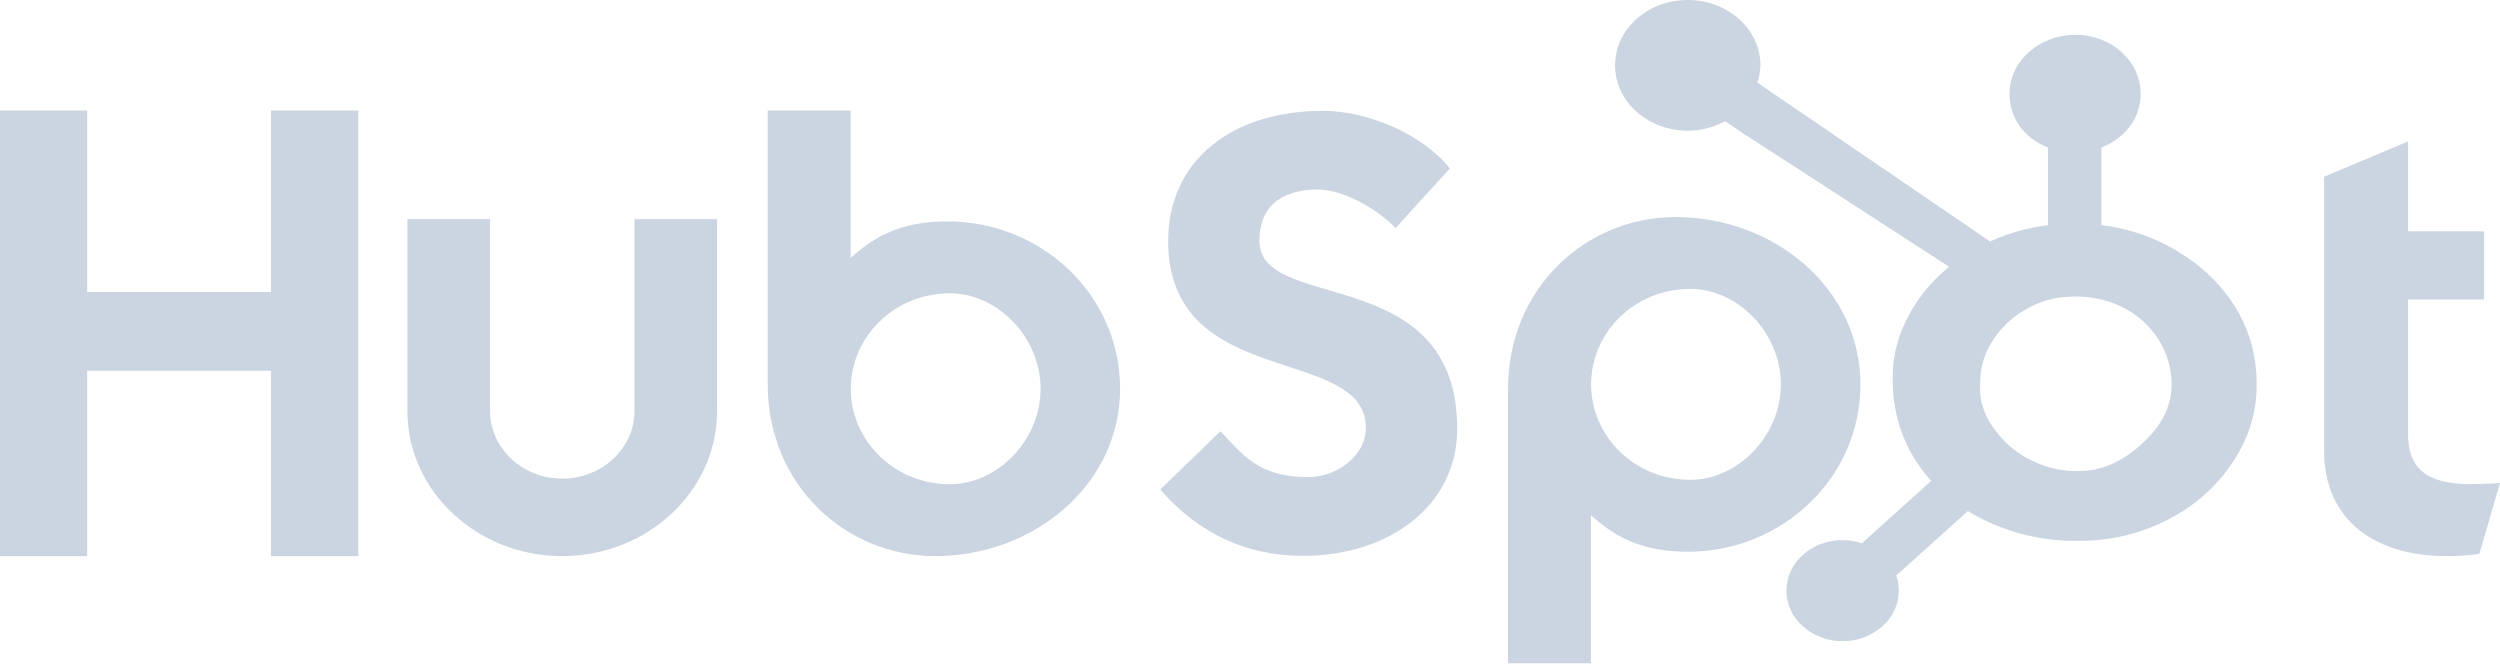
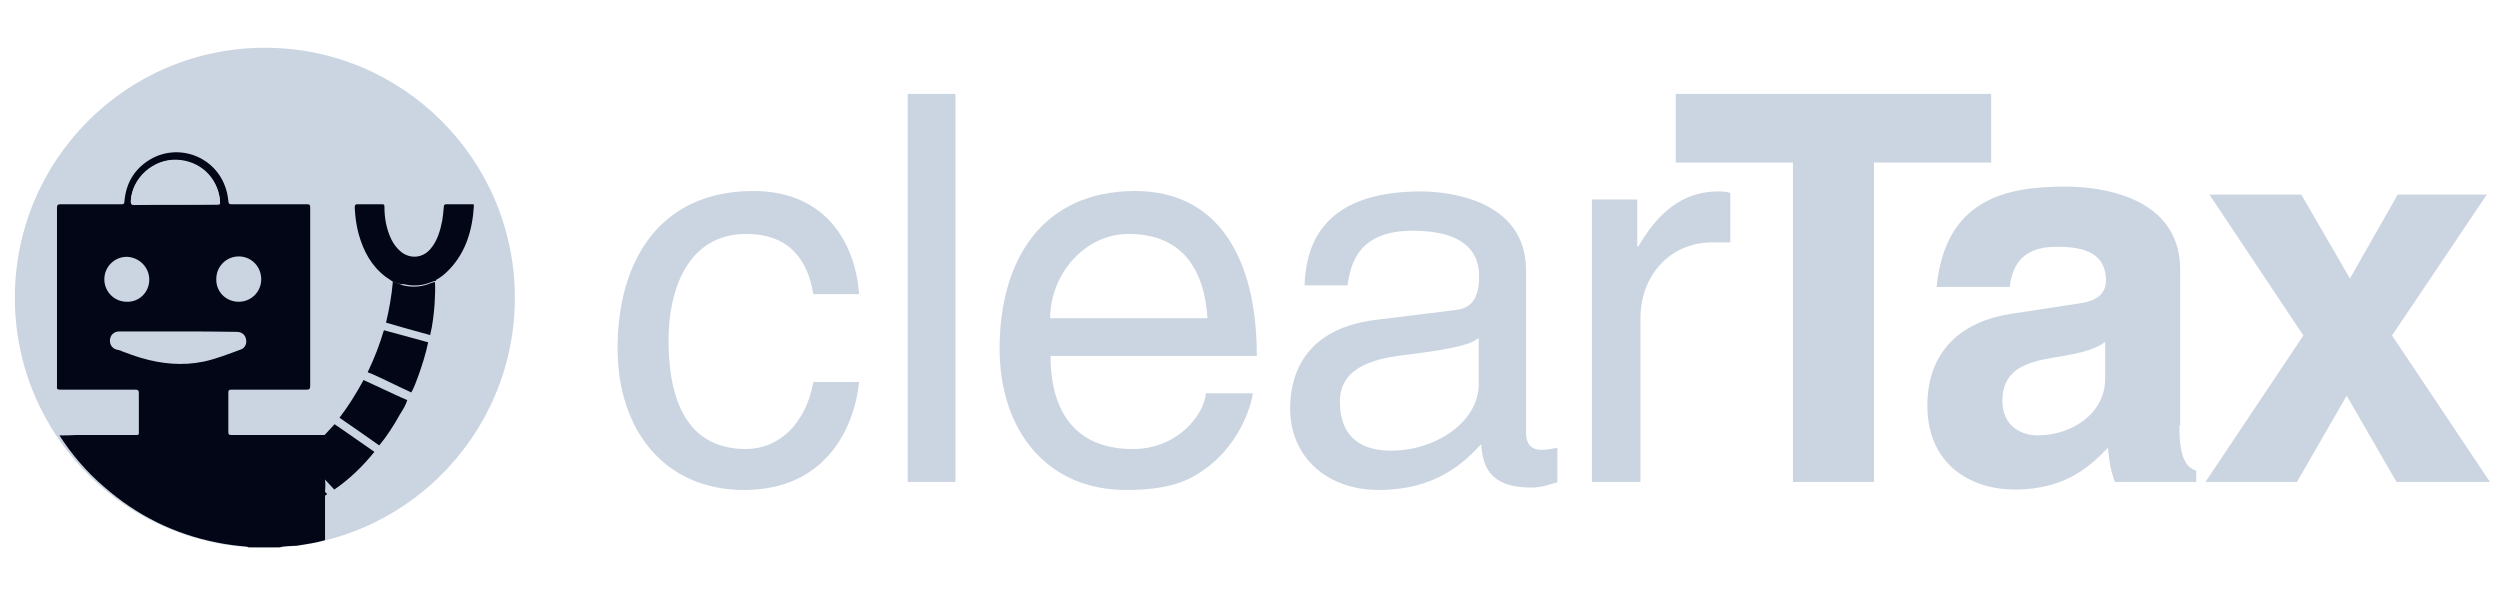
- <svg xmlns="http://www.w3.org/2000/svg" width="98" height="26">
-   <path fill="#CBD5E1" fill-rule="nonzero" d="M0 4.333h3.417v7.116h7.207V4.333h3.422V21.8h-3.422v-7.265H3.417V21.8H0V4.333ZM24.871 16.11V8.59h3.24v7.52c0 3.137-2.724 5.689-6.07 5.689-3.348 0-6.072-2.552-6.072-5.689V8.59h3.241v7.52c0 1.462 1.27 2.652 2.83 2.652s2.831-1.19 2.831-2.652ZM37.158 8.68c3.63 0 6.75 2.842 6.75 6.56 0 3.765-3.384 6.56-7.247 6.56-3.475 0-6.568-2.746-6.568-6.755V4.334h3.251v5.779c1.084-.997 2.206-1.434 3.814-1.434Zm.08 10.301c1.867 0 3.553-1.724 3.553-3.741 0-2.017-1.686-3.742-3.553-3.742-2.203 0-3.887 1.725-3.887 3.742s1.684 3.741 3.887 3.741ZM49.37 9.446c0 2.843 7.752.802 7.752 7.361 0 3.038-2.697 4.982-6.04 4.982-2.23 0-4.097-.875-5.601-2.6l2.36-2.284c.88.923 1.503 1.798 3.422 1.798 1.218 0 2.28-.9 2.28-1.92 0-3.304-7.751-1.433-7.751-7.337 0-3.183 2.54-5.102 6.067-5.102 1.762 0 3.914.923 4.976 2.26l-2.125 2.332c-.83-.827-2.1-1.507-3.059-1.507-1.192 0-2.281.486-2.281 2.017Zm16.31-.938c3.863 0 7.248 2.793 7.248 6.56 0 3.717-3.121 6.56-6.75 6.56-1.609 0-2.73-.439-3.814-1.435V26h-3.251V15.262c0-4.01 3.093-6.754 6.568-6.754Zm.578 10.301c1.867 0 3.552-1.726 3.552-3.742 0-2.017-1.685-3.742-3.552-3.742-2.203 0-3.887 1.725-3.887 3.742 0 2.016 1.684 3.742 3.887 3.742Zm30.601.171A18.5 18.5 0 0 0 98 18.932l-.804 2.77c-.311.072-.882.097-1.297.097-2.773 0-4.794-1.385-4.794-4.131V6.928l3.291-1.384v3.524h2.981v2.672h-2.98v5.272c0 1.19.544 1.968 2.461 1.968Zm-9.296-7.041c.608.95.898 1.988.898 3.113v.057c0 1.144-.36 2.183-1.014 3.124-.65.938-1.512 1.673-2.612 2.21a7.507 7.507 0 0 1-3.332.757h-.195a8.002 8.002 0 0 1-2.92-.551 7.499 7.499 0 0 1-1.248-.614l-2.808 2.524c.066.19.101.39.101.594.002.526-.23 1.03-.644 1.4a2.32 2.32 0 0 1-1.558.58 2.318 2.318 0 0 1-1.558-.58 1.872 1.872 0 0 1-.646-1.4 1.87 1.87 0 0 1 .645-1.4c.605-.547 1.51-.725 2.314-.456l2.717-2.448a5.704 5.704 0 0 1-1.06-1.656 5.853 5.853 0 0 1-.448-2.216v-.233c0-1.115.4-2.138 1.053-3.067a6.4 6.4 0 0 1 1.158-1.219l-8.186-5.301-.596-.407a3.063 3.063 0 0 1-1.463.374c-1.575 0-2.85-1.147-2.85-2.562C63.31 1.147 64.584 0 66.159 0c1.575 0 2.85 1.147 2.85 2.562 0 .236-.052.46-.12.676 2.824 1.925 7.65 5.221 9.121 6.226.721-.328 1.51-.541 2.27-.64V5.78c-.95-.362-1.506-1.166-1.506-2.103 0-1.278 1.16-2.313 2.58-2.313 1.42 0 2.56 1.035 2.56 2.313 0 .937-.59 1.74-1.54 2.103v3.044a7.457 7.457 0 0 1 2.608.812c1.09.578 1.96 1.346 2.58 2.304Zm-3.431 5.295c.664-.656.995-1.379.995-2.159 0-.117-.005-.24-.016-.359a3.375 3.375 0 0 0-.621-1.592 3.626 3.626 0 0 0-1.386-1.133 4.158 4.158 0 0 0-1.764-.365h-.064c-.685 0-1.3.167-1.876.508a3.667 3.667 0 0 0-1.355 1.332c-.305.508-.426 1.047-.426 1.615v.175c0 .578.213 1.122.605 1.621.38.508.844.91 1.455 1.191a3.87 3.87 0 0 0 1.66.396h.164c.99 0 1.867-.469 2.629-1.23Z" />
+ <svg xmlns="http://www.w3.org/2000/svg" version="1.1" id="Layer_1" x="0px" y="0px" viewBox="0 0 623 150.2" style="enable-background:new 0 0 623 150.2;" xml:space="preserve">
+   <style type="text/css">
+ 	.st0{display:none;}
+ 	.st1{display:inline;fill:#CBD5E1;}
+ 	.st2{fill-rule:evenodd;clip-rule:evenodd;fill:#CBD5E1;}
+ 	.st3{fill-rule:evenodd;clip-rule:evenodd;fill:#020617;}
+ 	.st4{fill-rule:evenodd;clip-rule:evenodd;fill:none;}
+ 	.st5{fill-rule:evenodd;clip-rule:evenodd;fill:#CBD5E1;}
+ 	.st6{fill-rule:evenodd;clip-rule:evenodd;fill:#020617;}
+ 	.st7{fill-rule:evenodd;clip-rule:evenodd;fill:#020617;}
+ 	.st8{fill:#CBD5E1;}
+ </style>
+   <g class="st0">
+     <path class="st1" d="M203.5,73.9c-1.5-9.3-6.7-15-16.6-15c-14.6,0-19.2,13.9-19.2,26.3c0,12,2.9,26.8,19.1,26.8   c7.9,0,14.7-5.9,16.7-16.6h11.4c-1.2,11.1-8,26.7-28.4,26.7c-19.6,0-31.2-14.8-31.2-35c0-21.6,10.4-38.9,33.5-38.9   c18.3,0,25.2,13.4,26.2,25.5H203.5z" />
+     <path class="st1" d="M238.6,120.2h-11.8V24.3h11.8V120.2z" />
+     <path class="st1" d="M312.1,98.3c-0.4,3.3-3.6,13.2-12.4,19.1c-3.2,2.1-7.7,4.8-19,4.8c-19.6,0-31.2-14.8-31.2-35   c0-21.6,10.4-38.9,33.5-38.9c20.2,0,30,16,30,40.7h-51c0,14.6,6.8,23,20.3,23c11.1,0,17.6-8.5,18-13.8H312.1z M300.8,79.8   c-0.7-10.8-5.2-20.8-19.5-20.8c-10.8,0-19.4,10-19.4,20.8H300.8z" />
+     <path class="st1" d="M324.9,71.6c0.5-16.7,11.6-23.2,28.8-23.2c5.6,0,25.9,1.6,25.9,19.5v40.2c0,2.9,1.5,4.1,3.9,4.1   c1.1,0,2.5-0.3,3.9-0.5v8.5c-2,0.5-3.7,1.3-6.4,1.3c-10.4,0-12-5.3-12.4-10.7c-4.5,4.9-11.6,11.3-25.2,11.3   c-12.8,0-21.9-8.1-21.9-20.2c0-5.9,1.7-19.5,21.2-21.9l19.4-2.4c2.8-0.3,6.1-1.3,6.1-8.3c0-7.3-5.3-11.3-16.4-11.3   c-13.4,0-15.2,8.1-16,13.5H324.9z M367.9,84.6c-1.9,1.5-4.8,2.5-19.4,4.4c-5.7,0.8-15,2.5-15,11.4c0,7.6,3.9,12.2,12.7,12.2   c10.9,0,21.6-7.1,21.6-16.4V84.6z" />
+     <path class="st1" d="M407.7,120.2h-11.7V50.4H407V62h0.3c4.7-8.1,10.8-13.6,19.6-13.6c1.5,0,2.1,0.1,3.1,0.4v12.2h-4.4   c-10.9,0-17.9,8.5-17.9,18.7V120.2z" />
+     <path class="st1" d="M465.5,120.2h-20V41.3h-29v-17h78v17h-29V120.2z" />
+     <path class="st1" d="M541,106.3c0,8.4,1.9,10.3,4.1,11.1v2.8H525c-1.1-3.3-1.3-4.4-1.7-8.4c-4.3,4.4-10.3,10.3-23,10.3   c-10.7,0-21.6-6-21.6-20.7c0-13.9,8.8-21,20.7-22.7l16.8-2.5c2.9-0.4,6.5-1.6,6.5-5.6c0-7.9-7.5-8.3-12.3-8.3   c-9.3,0-10.9,5.7-11.5,9.9h-18c2.1-21.8,17.2-24.8,31.8-24.8c10,0,28.3,3.1,28.3,20.6V106.3z M522.7,85.6   c-1.9,1.5-4.9,2.7-12.7,3.9c-6.9,1.2-12.7,2.9-12.7,10.7c0,6.5,5.1,8.5,8.7,8.5c8.3,0,16.7-5.3,16.7-14V85.6z" />
+     <path class="st1" d="M617.8,120.2h-23.1l-12.3-21.4l-12.3,21.4h-22.6L571.7,84l-23.2-34.9h22.7l12,20.7l11.8-20.7h22L593.6,84   L617.8,120.2z" />
+   </g>
+   <g>
+     <g>
+       <circle class="st2" cx="66" cy="74.2" r="62.3" />
+     </g>
+     <g>
+       <path class="st3" d="M69.7,136.4c-2.6,0-5.2,0-7.8,0c-0.1-0.2-0.4-0.1-0.5-0.2c-2.5-0.2-4.9-0.5-7.3-1c-10.7-2.1-20.1-6.8-28.3-14    c-4.3-3.7-7.9-7.9-11-12.7c1.4,0,2.9,0,4.3-0.1c5,0,10,0,15,0c0.6,0,0.5-0.4,0.5-0.7c0-3.2,0-6.5,0-9.7c0-0.7-0.2-0.9-0.9-0.9    c-6.2,0-12.5,0-18.7,0c-0.7,0-0.9-0.2-0.8-0.8c0-14.8,0-29.7,0-44.5c0-0.7,0.2-0.9,0.9-0.9c5,0,10,0,15.1,0c0.6,0,0.8-0.1,0.8-0.7    c0.4-4.5,2.4-8,6.3-10.4c8-4.8,18.7,0.1,19.6,10.3c0.1,0.7,0.2,0.8,0.9,0.8c6.2,0,12.4,0,18.7,0c0.7,0,0.8,0.2,0.8,0.8    c0,14.8,0,29.7,0,44.5c0,0.7-0.2,0.9-0.9,0.9c-6.2,0-12.4,0-18.7,0c-0.7,0-0.8,0.2-0.8,0.9c0,3.2,0,6.4,0,9.6    c0,0.7,0.2,0.8,0.8,0.8c7.5,0,15,0,22.5,0c0.3,0,0.6,0,0.8,0c0,0.4,0,0.7,0,1.1c0,3.3,0,6.6,0,9.9c0.1,1,0.1,2,0,3    c0,0.4,0,0.8,0,1.3c0,2.4,0,4.8,0,7.2c0,1.2,0,2.5,0,3.7c-2.3,0.7-4.7,1-7.1,1.4C72.4,136.1,71,136,69.7,136.4z M44.4,82.6    c-4.9,0-9.8,0-14.7,0c-1.3,0-2.2,0.9-2.3,2.1c-0.1,1.3,0.7,2.3,2,2.5c0.3,0.1,0.6,0.1,0.9,0.3c1.6,0.6,3.2,1.2,4.9,1.7    c5.1,1.5,10.3,2,15.6,0.9c3.2-0.7,6.2-1.9,9.2-3c1-0.3,1.6-1.5,1.3-2.6c-0.2-1.1-1.1-1.8-2.3-1.8C54.2,82.6,49.3,82.6,44.4,82.6z     M43.7,51c3.4,0,6.8,0,10.2,0c1,0,1,0,0.9-1c0-0.1,0-0.2,0-0.2c-0.7-5.6-5.1-9.6-10.8-9.9c-5.8-0.2-11,4.5-11.4,10.2    c0,0.7,0.1,1,0.9,1C36.9,51,40.3,51,43.7,51z M59.5,75.2c3.1,0,5.6-2.5,5.6-5.6c0-3.2-2.5-5.7-5.6-5.7c-3.1,0-5.6,2.5-5.6,5.6    C53.8,72.7,56.3,75.2,59.5,75.2z M37.2,69.7c0-3.1-2.5-5.6-5.6-5.7c-3.1,0-5.6,2.5-5.6,5.6c0,3.1,2.5,5.6,5.6,5.6    C34.7,75.3,37.2,72.8,37.2,69.7z" />
+       <path class="st4" d="M44.4,82.6c4.9,0,9.7,0,14.6,0c1.2,0,2.1,0.7,2.3,1.8c0.2,1-0.3,2.2-1.3,2.6c-3.1,1-6,2.3-9.2,3    c-5.3,1.1-10.5,0.6-15.6-0.9c-1.7-0.5-3.3-1-4.9-1.7c-0.3-0.1-0.6-0.2-0.9-0.3c-1.3-0.2-2.1-1.3-2-2.5c0.1-1.2,1.1-2.1,2.3-2.1    C34.6,82.6,39.5,82.6,44.4,82.6z" />
+       <path class="st5" d="M43.7,51c-3.4,0-6.8,0-10.2,0c-0.8,0-0.9-0.2-0.9-1c0.3-5.7,5.6-10.4,11.4-10.2c5.7,0.2,10.1,4.2,10.8,9.9    c0,0.1,0,0.2,0,0.2c0.1,1,0.1,1-0.9,1C50.5,51,47.1,51,43.7,51z" />
+       <path class="st6" d="M80.8,108.5c0.9-0.9,1.7-1.9,2.6-2.8c0.2,0.2,0.5,0.4,0.7,0.5c3.1,2.1,6.1,4.3,9.2,6.4    c-2.9,3.6-6.2,6.8-10,9.4c-0.8-0.9-1.6-1.7-2.4-2.6c0-3.3,0-6.6,0-9.9C80.8,109.2,80.8,108.8,80.8,108.5z" />
+       <path class="st4" d="M59.5,75.2c-3.1,0-5.7-2.5-5.6-5.6c0-3.2,2.5-5.6,5.6-5.6c3.2,0,5.7,2.5,5.6,5.7    C65.1,72.7,62.6,75.2,59.5,75.2z" />
+       <path class="st4" d="M37.2,69.7c0,3.1-2.5,5.6-5.6,5.6c-3.1,0-5.6-2.5-5.6-5.6c0-3.1,2.5-5.6,5.6-5.6C34.7,64,37.2,66.6,37.2,69.7    z" />
+       <path class="st4" d="M80.8,119.4c0.8,0.9,1.6,1.7,2.4,2.6c-0.6,0.4-1.2,0.8-1.7,1.2c-0.1-0.4-0.4-0.6-0.7-0.8    C80.9,121.4,80.9,120.4,80.8,119.4z" />
+       <path class="st7" d="M80.8,122.4c0.3,0.2,0.6,0.5,0.7,0.8c-0.2,0.1-0.5,0.3-0.7,0.4C80.8,123.2,80.8,122.8,80.8,122.4z" />
+       <path class="st3" d="M97.9,70.2c-0.6-0.4-1.3-0.9-1.9-1.3c-3.5-2.7-5.4-6.3-6.6-10.5c-0.6-2.2-0.9-4.4-1-6.7    c0-0.7,0.2-0.8,0.8-0.8c2,0,4,0,6,0c0.5,0,0.6,0.1,0.6,0.6c0,2.9,0.5,5.7,1.8,8.3c0.6,1.2,1.4,2.2,2.4,3c2.3,1.8,5.4,1.5,7.3-0.8    c1.7-2,2.4-4.5,2.9-7c0.2-1.2,0.3-2.3,0.4-3.5c0-0.4,0.2-0.6,0.6-0.6c2.1,0,4.2,0,6.3,0c0.3,0,0.6-0.1,0.6,0.4    c-0.4,6.4-2.2,12.3-7.1,16.8c-0.6,0.5-1.2,1-1.9,1.4c-0.2,0.1-0.5,0.2-0.5,0.5c-0.3,0-0.6,0.1-0.9,0.2c-2.3,1-4.7,1.2-7.1,0.6    C99.5,70.9,98.7,70.5,97.9,70.2z" />
+       <path class="st6" d="M84.6,104.1c2.3-3,4.2-6.1,6-9.4c1.4,0.7,2.9,1.3,4.3,2c2.2,1,4.4,2.1,6.6,3c-0.4,1.3-1.1,2.4-1.8,3.5    c-1.5,2.7-3.2,5.4-5.2,7.8C91.3,108.7,87.9,106.4,84.6,104.1z" />
+       <path class="st6" d="M106.7,85.3c-0.6,2.9-1.5,5.7-2.5,8.5c-0.5,1.4-1,2.7-1.7,4c-2-0.9-4-1.9-5.9-2.8c-1.6-0.7-3.2-1.6-4.9-2.2    c-0.1-0.2,0-0.3,0.1-0.4c1.5-3.2,2.8-6.5,3.8-9.9c0-0.1,0.1-0.1,0.1-0.2C99.3,83.3,103,84.3,106.7,85.3z" />
+       <path class="st6" d="M97.9,70.2c0.9,0.2,1.6,0.6,2.5,0.9c2.5,0.6,4.8,0.4,7.1-0.6c0.3-0.1,0.6-0.2,0.9-0.2c0.1,1.8,0,3.7-0.1,5.5    c-0.2,2.6-0.5,5.2-1.1,7.7c-3.7-1-7.3-2-11-3.1C97,77,97.6,73.7,97.9,70.2z" />
+       <path class="st4" d="M84.6,104.1c3.3,2.3,6.7,4.6,10,6.9c-0.4,0.5-0.9,1.1-1.3,1.6c-3.1-2.1-6.1-4.3-9.2-6.4    c-0.2-0.2-0.5-0.4-0.7-0.5C83.8,105.1,84.2,104.6,84.6,104.1z" />
+       <path class="st4" d="M91.7,92.8c1.7,0.6,3.2,1.4,4.9,2.2c2,0.9,4,1.9,5.9,2.8c-0.3,0.6-0.6,1.3-0.9,1.9c-2.3-0.9-4.4-2-6.6-3    c-1.4-0.6-2.9-1.3-4.3-2C91,94.1,91.3,93.5,91.7,92.8z" />
+       <path class="st4" d="M96.2,80.4c3.7,1,7.3,2,11,3.1c-0.1,0.6-0.3,1.3-0.4,1.9c-3.7-1-7.4-2-11-3.1C95.8,81.6,96,81,96.2,80.4z" />
+     </g>
+     <g>
+       <path class="st8" d="M202.7,73.4C201.2,64,196,58.3,186,58.3c-14.7,0-19.4,14-19.4,26.5c0,12.1,3,27.1,19.3,27.1    c7.9,0,14.8-5.9,16.8-16.7h11.4c-1.2,11.2-8.1,26.9-28.7,26.9c-19.8,0-31.5-14.9-31.5-35.3c0-21.8,10.5-39.2,33.8-39.2    c18.5,0,25.5,13.5,26.4,25.7H202.7z" />
+       <path class="st8" d="M238.1,120.1h-11.9V23.4h11.9V120.1z" />
+       <path class="st8" d="M312.2,98c-0.4,3.4-3.6,13.3-12.5,19.3c-3.2,2.2-7.8,4.8-19.1,4.8c-19.8,0-31.5-14.9-31.5-35.3    c0-21.8,10.5-39.2,33.8-39.2c20.3,0,30.3,16.2,30.3,41.1h-51.4c0,14.7,6.9,23.2,20.5,23.2c11.2,0,17.8-8.6,18.2-13.9H312.2z     M300.9,79.3c-0.7-10.9-5.3-21-19.7-21c-10.9,0-19.5,10.1-19.5,21H300.9z" />
+       <path class="st8" d="M325.1,71.1c0.5-16.8,11.7-23.4,29.1-23.4c5.7,0,26.1,1.6,26.1,19.7v40.5c0,3,1.5,4.2,3.9,4.2    c1.1,0,2.6-0.3,3.9-0.5v8.6c-2,0.5-3.8,1.3-6.5,1.3c-10.5,0-12.1-5.4-12.5-10.8c-4.6,5-11.7,11.4-25.5,11.4    c-12.9,0-22.1-8.2-22.1-20.3c0-5.9,1.7-19.7,21.4-22.1l19.5-2.4c2.8-0.3,6.2-1.3,6.2-8.4c0-7.4-5.4-11.4-16.6-11.4    c-13.5,0-15.4,8.2-16.2,13.6H325.1z M368.5,84.2c-1.9,1.5-4.8,2.6-19.5,4.4c-5.8,0.8-15.1,2.6-15.1,11.4c0,7.7,3.9,12.3,12.8,12.3    c11,0,21.8-7.1,21.8-16.6V84.2z" />
+       <path class="st8" d="M408.6,120.1h-11.9V49.7H408v11.7h0.3c4.7-8.2,10.9-13.7,19.8-13.7c1.5,0,2.2,0.1,3.1,0.4v12.3h-4.4    c-11,0-18,8.6-18,18.9V120.1z" />
+       <path class="st8" d="M467,120.1h-20.2V40.5h-29.2V23.4h78.6v17.1H467V120.1z" />
+       <path class="st8" d="M543.1,106.1c0,8.5,1.9,10.4,4.2,11.2v2.8h-20.3c-1.1-3.4-1.3-4.4-1.7-8.5c-4.3,4.4-10.4,10.4-23.2,10.4    c-10.8,0-21.8-6.1-21.8-20.9c0-14,8.9-21.1,20.9-22.9l17-2.6c3-0.4,6.6-1.6,6.6-5.7c0-7.9-7.5-8.4-12.4-8.4c-9.4,0-11,5.8-11.6,10    h-18.2c2.2-22,17.4-25,32.1-25c10.1,0,28.6,3.1,28.6,20.7V106.1z M524.6,85.2c-1.9,1.5-5,2.7-12.8,3.9c-7,1.2-12.8,3-12.8,10.8    c0,6.6,5.1,8.6,8.8,8.6c8.4,0,16.8-5.4,16.8-14.1V85.2z" />
+       <path class="st8" d="M620.5,120.1h-23.3l-12.4-21.5l-12.4,21.5h-22.8l24.4-36.5l-23.4-35.1h22.9l12.1,20.9l11.9-20.9h22.2    l-23.6,35.1L620.5,120.1z" />
+     </g>
+   </g>
</svg>
